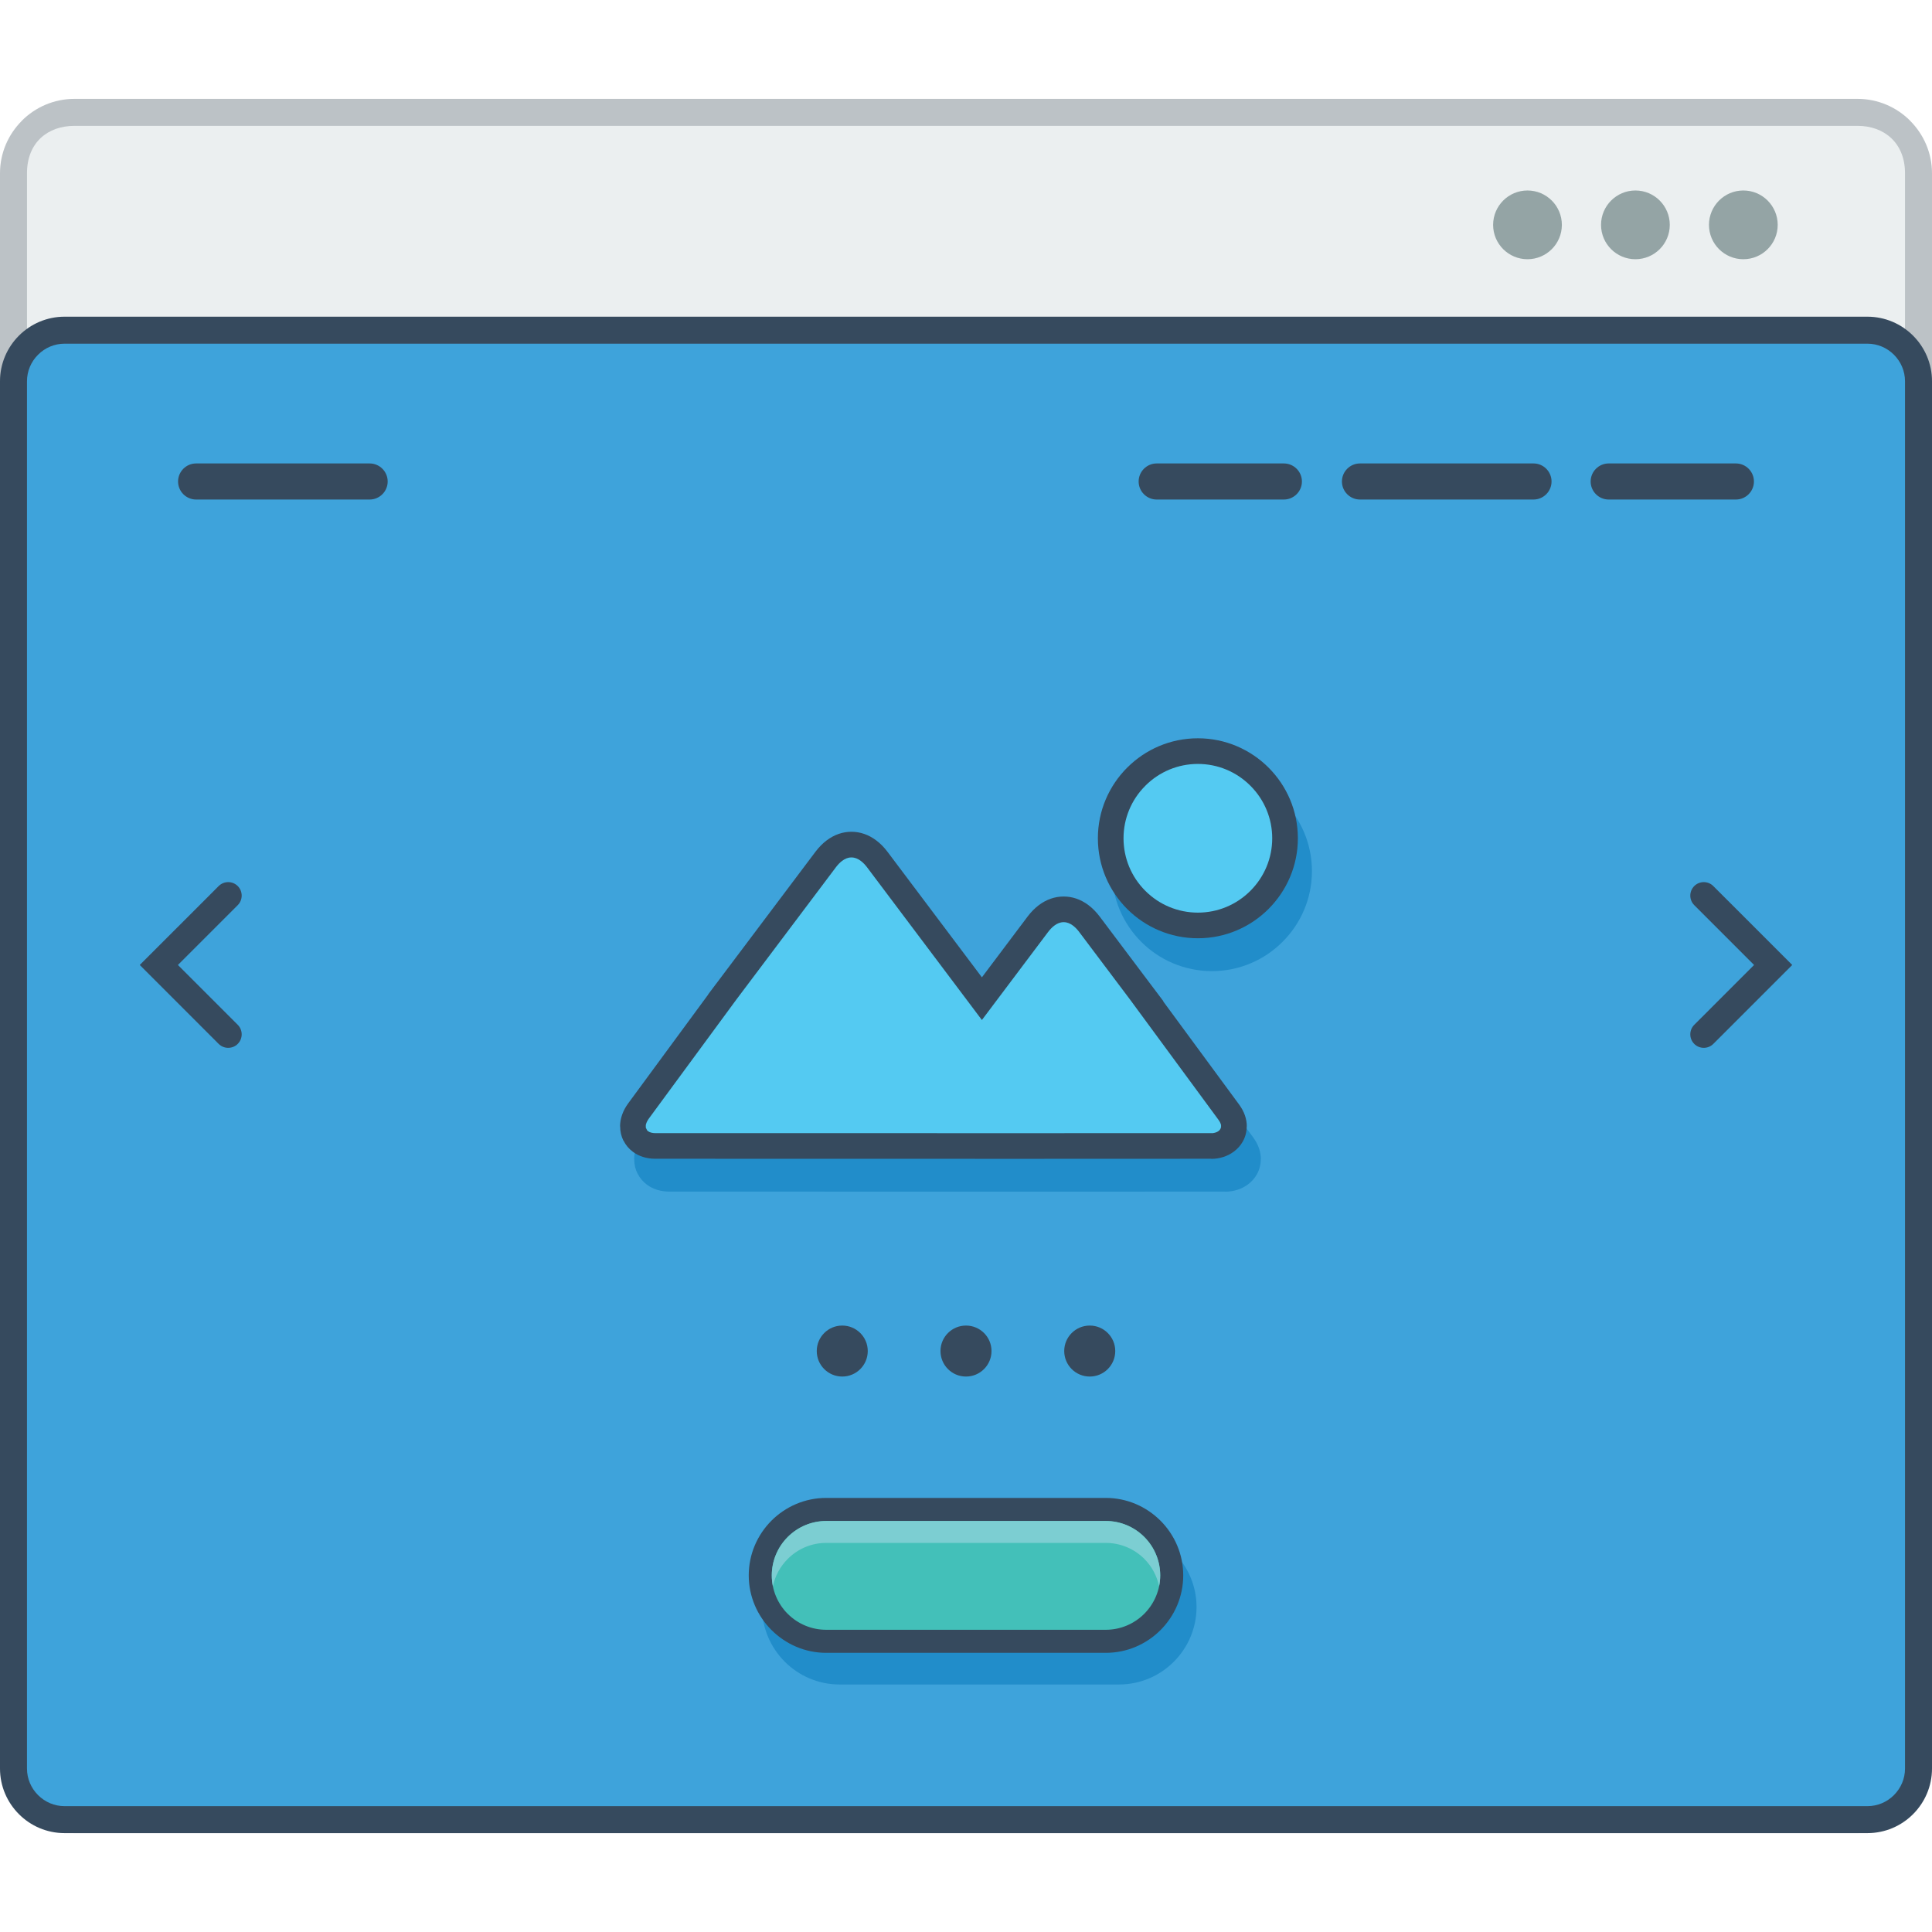
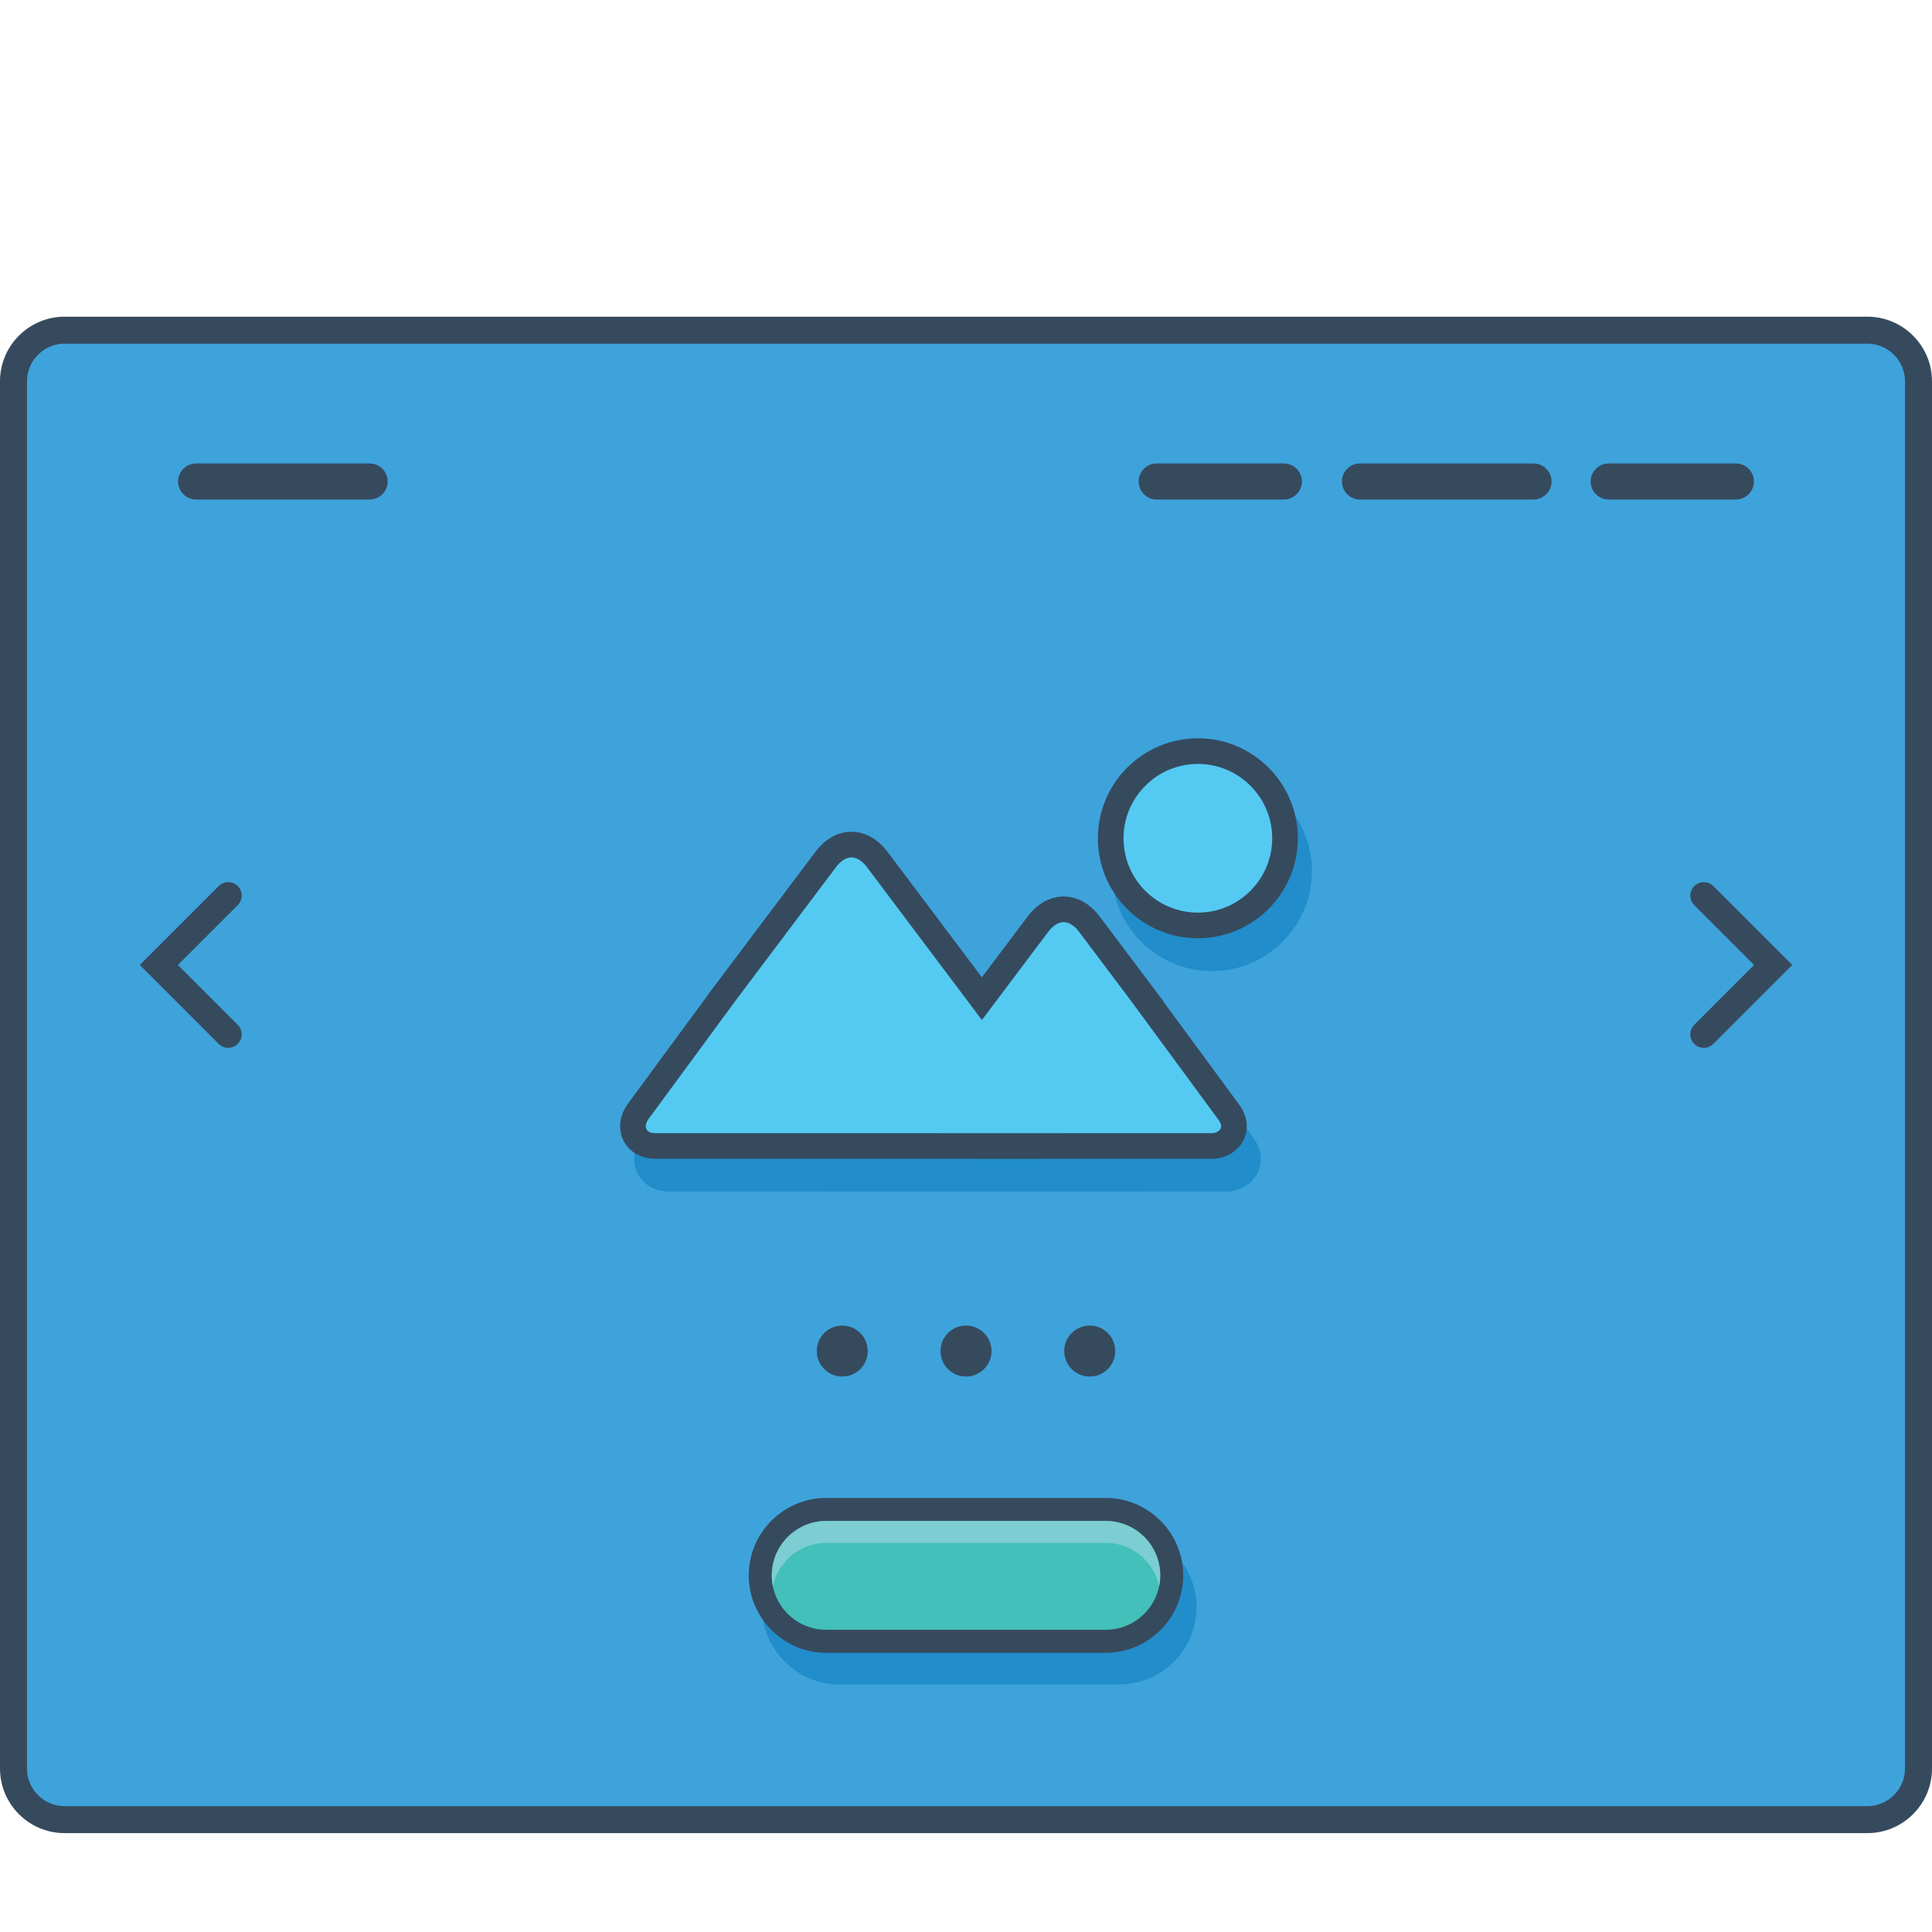
<svg xmlns="http://www.w3.org/2000/svg" version="1.0" id="Layer_1" x="0px" y="0px" width="800px" height="800px" viewBox="199.952 211.208 420.652 377.598" enable-background="new 0 0 800 800" xml:space="preserve">
  <g>
-     <path fill="#BCC2C6" d="M216.147,211.208h388.261c4.457,0,8.508,1.824,11.439,4.756v0.017c2.931,2.932,4.756,6.975,4.756,11.427   v345.207c0,4.439-1.825,8.487-4.756,11.419v0.016c-2.932,2.933-6.982,4.756-11.439,4.756H216.147c-4.46,0-8.512-1.823-11.439-4.756   v-0.016c-2.932-2.932-4.756-6.979-4.756-11.419V227.407c0-4.452,1.824-8.495,4.756-11.427v-0.017   C207.636,213.031,211.688,211.208,216.147,211.208" />
-     <path fill="#EBEFF0" d="M614.728,227.407v345.207c0,6.497-4.53,10.319-10.319,10.319H216.147c-5.78,0-10.319-3.715-10.319-10.319   V227.407c0-6.738,4.561-10.323,10.319-10.323h388.261C610.188,217.083,614.728,220.79,614.728,227.407" />
    <path fill="#364A5E" d="M214.011,258.634h392.535c3.872,0,7.386,1.578,9.931,4.123c2.549,2.544,4.127,6.063,4.127,9.932v302.065   c0,3.864-1.578,7.379-4.127,9.927c-2.545,2.55-6.059,4.123-9.931,4.123H214.011c-3.873,0-7.387-1.573-9.932-4.123   c-2.548-2.548-4.127-6.063-4.127-9.927V272.688c0-3.869,1.579-7.387,4.127-9.932C206.625,260.212,210.139,258.634,214.011,258.634" />
    <path fill-rule="evenodd" clip-rule="evenodd" fill="#3EA3DB" d="M214.011,264.51c-2.178,0-4.239,0.867-5.776,2.407   c-1.541,1.536-2.407,3.602-2.407,5.771v302.065c0,2.166,0.867,4.231,2.407,5.771c1.537,1.541,3.598,2.407,5.776,2.407h392.535   c2.177,0,4.238-0.866,5.774-2.407c1.537-1.54,2.407-3.598,2.407-5.771V272.688c0-2.174-0.87-4.235-2.407-5.771   c-1.536-1.541-3.607-2.407-5.774-2.407H214.011z" />
-     <path fill-rule="evenodd" clip-rule="evenodd" fill="#94A4A5" d="M556.029,231.154c4.131,0,7.482,3.356,7.482,7.488   c0,4.131-3.352,7.479-7.482,7.479c-4.132,0-7.484-3.348-7.484-7.479C548.545,234.511,551.897,231.154,556.029,231.154    M579.527,231.154c4.131,0,7.482,3.356,7.482,7.488c0,4.126-3.352,7.479-7.482,7.479s-7.482-3.348-7.482-7.479   C572.045,234.511,575.396,231.154,579.527,231.154z M532.529,231.154c4.131,0,7.484,3.356,7.484,7.488   c0,4.131-3.354,7.479-7.484,7.479s-7.482-3.353-7.482-7.479C525.047,234.511,528.402,231.154,532.529,231.154z" />
    <path fill-rule="evenodd" clip-rule="evenodd" fill="#364A5E" d="M230.381,399.785l2.078-2.078l0,0l11.959-11.956l3.144-3.148   c1.145-1.145,3.011-1.145,4.156,0c1.141,1.141,1.141,3.011,0,4.151l-3.148,3.149l-9.882,9.881l10.973,10.974l2.057,2.056   c1.141,1.142,1.141,3.015,0,4.148v0.008c-1.145,1.141-3.011,1.141-4.156,0l-2.057-2.058l-13.047-13.051l0,0L230.381,399.785z" />
    <path fill-rule="evenodd" clip-rule="evenodd" fill="#364A5E" d="M590.176,399.785l-2.079-2.078l-11.958-11.956l-3.15-3.148   c-1.141-1.145-3.01-1.145-4.151,0c-1.144,1.141-1.144,3.011,0,4.151l3.149,3.149l9.877,9.881l-10.968,10.974l-2.059,2.056   c-1.144,1.142-1.144,3.015,0,4.148v0.008c1.142,1.141,3.011,1.141,4.151,0l2.063-2.058l13.046-13.051l0,0L590.176,399.785z" />
    <path fill="#218DCA" d="M472.272,370.897c-2.157-2.148-5.146-3.485-8.448-3.485c-3.303,0-6.289,1.336-8.449,3.485   c-2.152,2.161-3.484,5.147-3.484,8.454c0,3.293,1.334,6.279,3.492,8.436c2.156,2.161,5.146,3.499,8.441,3.499   c3.302,0,6.291-1.333,8.448-3.486c2.157-2.161,3.485-5.147,3.485-8.449C475.758,376.045,474.43,373.059,472.272,370.897    M463.824,357.581c6.002,0,11.438,2.432,15.377,6.371l0.018,0.021c3.939,3.939,6.38,9.378,6.38,15.379   c0,5.997-2.44,11.435-6.38,15.374l-0.018,0.021c-3.939,3.939-9.375,6.375-15.377,6.375c-6.01,0-11.455-2.441-15.393-6.375   c-3.941-3.94-6.378-9.387-6.378-15.395c0-6.001,2.437-11.439,6.378-15.379l0.014-0.021   C452.389,360.013,457.826,357.581,463.824,357.581z M453.4,410.95L453.4,410.95l0.15,0.199l2.76,3.673l-0.039,0.024l16.522,22.463   c1.183,1.606,1.683,3.223,1.683,4.756h-0.021c0.004,1.198-0.291,2.298-0.82,3.256c-0.495,0.908-1.187,1.674-2.008,2.273   c-1.357,0.999-3.109,1.55-4.867,1.55v-0.018l-41.537,0.018l-79.525-0.018c-1.916,0-3.578-0.541-4.86-1.482   c-0.883-0.657-1.586-1.481-2.074-2.465h-0.021c-0.462-0.934-0.705-1.966-0.7-3.099h-0.021c0-1.641,0.567-3.39,1.795-5.063   l17.403-23.653l-0.013-0.033l1.591-2.116l0.191-0.258l0,0l0.037-0.041l21.513-28.601c0.762-1.008,1.591-1.849,2.47-2.507   c1.682-1.266,3.519-1.883,5.426-1.874c1.903,0.008,3.719,0.641,5.364,1.878c0.882,0.662,1.711,1.499,2.465,2.503l20.538,27.309   l9.939-13.212c0.755-1.004,1.584-1.841,2.463-2.503c1.652-1.241,3.477-1.874,5.393-1.883c1.894,0,3.727,0.621,5.404,1.878   c0.875,0.658,1.708,1.495,2.467,2.507l10.896,14.495L453.4,410.95z M462.1,439.334l-16.615-22.588l-0.695-0.95l-10.16-13.508   l-0.025-0.033l-0.025,0.033l-11.481,15.267l-2.376,3.155l-3.92,5.214l-3.918-5.214l-2.374-3.155l-22.083-29.358l-0.025-0.033   l-0.025,0.033l-20.854,27.725l-0.616,0.842l-16.603,22.571l74.92,0.016L462.1,439.334z" />
    <path fill="#364A5E" d="M460.764,350.427c5.996,0,11.435,2.436,15.378,6.375l0.017,0.017c3.939,3.943,6.377,9.381,6.377,15.378   c0,5.997-2.438,11.435-6.377,15.375l-0.017,0.021c-3.943,3.939-9.382,6.375-15.378,6.375c-6.009,0-11.457-2.44-15.396-6.375   c-3.939-3.939-6.376-9.386-6.376-15.396c0-5.997,2.437-11.435,6.376-15.378l0.021-0.017   C449.328,352.862,454.763,350.427,460.764,350.427 M450.336,403.795h0.004l0.146,0.201l2.766,3.672l-0.043,0.029l16.523,22.458   c1.184,1.606,1.684,3.23,1.684,4.765h-0.021c0.004,1.198-0.295,2.298-0.82,3.247c-0.496,0.907-1.188,1.675-2.007,2.273   c-1.358,1.008-3.11,1.557-4.868,1.557v-0.023l-41.539,0.016l-79.524-0.016c-1.919,0-3.582-0.541-4.859-1.491   c-0.883-0.65-1.583-1.475-2.074-2.458h-0.021c-0.462-0.924-0.708-1.974-0.704-3.097h-0.021c0-1.642,0.571-3.391,1.8-5.056   l17.402-23.666l-0.012-0.029l1.586-2.114l0.195-0.258h0.004l0.034-0.043l21.512-28.6c0.758-1.007,1.587-1.845,2.465-2.507   c1.686-1.262,3.523-1.883,5.426-1.874c1.903,0.009,3.722,0.641,5.367,1.882c0.883,0.658,1.712,1.495,2.465,2.499l20.538,27.31   l9.937-13.214c0.753-1.003,1.583-1.836,2.46-2.503c1.654-1.241,3.482-1.874,5.393-1.877c1.9-0.004,3.732,0.616,5.406,1.874   c0.879,0.658,1.707,1.499,2.465,2.507l10.902,14.496L450.336,403.795z" />
    <path fill-rule="evenodd" clip-rule="evenodd" fill="#54CAF2" d="M460.764,356.011c4.307,0,8.383,1.694,11.427,4.739l0.021,0.021   c3.043,3.041,4.738,7.121,4.738,11.427s-1.695,8.383-4.738,11.427l-0.021,0.021c-3.044,3.044-7.12,4.739-11.427,4.739   c-4.311,0-8.395-1.695-11.443-4.743c-3.053-3.048-4.744-7.133-4.744-11.444c0-4.306,1.696-8.386,4.744-11.427l0.016-0.021   C452.381,357.705,456.453,356.011,460.764,356.011" />
    <path fill-rule="evenodd" clip-rule="evenodd" fill="#54CAF2" d="M413.74,411.766l14.4-19.147c0.392-0.517,0.842-1.008,1.357-1.399   c0.613-0.458,1.275-0.758,2.049-0.758c0.771,0,1.429,0.3,2.037,0.758c0.516,0.392,0.967,0.879,1.352,1.395l11.05,14.688   l19.247,26.168c0.221,0.291,0.436,0.666,0.537,1.017l0.041,0.149v0.442l-0.039,0.141c-0.082,0.299-0.27,0.541-0.516,0.725   c-0.324,0.241-0.74,0.375-1.141,0.433l-0.079,0.017l-41.876,0.009l-79.524-0.009c-0.517,0-1.128-0.092-1.549-0.408l-0.216-0.158   l-0.308-0.625v-0.565l0.025-0.116c0.108-0.467,0.387-0.958,0.67-1.341l19.022-25.869l21.663-28.792   c0.387-0.516,0.837-1.007,1.357-1.399c0.612-0.454,1.27-0.758,2.045-0.75c0.771,0,1.432,0.3,2.041,0.758   c0.516,0.391,0.966,0.878,1.354,1.39L413.74,411.766z" />
    <path fill="#218DCA" d="M443.607,531.063h-60.882c-2.34,0-4.468,0.949-6.013,2.497c-1.544,1.55-2.506,3.682-2.506,6.015   c0,2.349,0.958,4.48,2.49,6.013l0.017,0.017c1.533,1.54,3.665,2.498,6.013,2.498h60.882c2.34,0,4.469-0.966,6.017-2.515   c1.546-1.54,2.503-3.674,2.503-6.013c0-2.341-0.957-4.473-2.495-6.022C448.084,532.013,445.951,531.063,443.607,531.063    M382.725,522.718h60.882c4.631,0,8.84,1.899,11.896,4.947l0.018,0.017c3.051,3.056,4.951,7.263,4.951,11.894   c0,4.646-1.9,8.861-4.951,11.917c-3.055,3.057-7.271,4.947-11.914,4.947h-60.882c-4.622,0-8.832-1.891-11.897-4.947l-0.004-0.008   l-0.008-0.009c-3.057-3.064-4.952-7.279-4.952-11.9c0-4.64,1.895-8.861,4.952-11.91   C373.868,524.617,378.086,522.718,382.725,522.718z" />
    <path fill="#364A5E" d="M379.835,515.822h60.88c4.631,0,8.841,1.897,11.897,4.946l0.018,0.017   c3.053,3.064,4.945,7.271,4.945,11.902c0,4.639-1.893,8.854-4.945,11.909c-3.058,3.057-7.271,4.955-11.915,4.955h-60.88   c-4.622,0-8.832-1.898-11.893-4.955l-0.009-0.008h-0.008c-3.057-3.065-4.951-7.28-4.951-11.901c0-4.639,1.894-8.854,4.951-11.919   C370.978,517.72,375.192,515.822,379.835,515.822" />
    <path fill="#43C0B9" d="M440.716,520.844c3.144,0,6.151,1.241,8.376,3.473c2.224,2.216,3.471,5.23,3.471,8.371   c0,3.14-1.256,6.138-3.48,8.369c-2.223,2.216-5.217,3.474-8.366,3.474h-60.88c-3.144,0-6.143-1.241-8.366-3.465l-0.017-0.009   c-2.22-2.231-3.46-5.229-3.46-8.369c0-3.148,1.253-6.14,3.477-8.371c2.224-2.216,5.222-3.473,8.366-3.473H440.716z" />
    <path fill="#7CCED2" d="M440.716,520.844c3.144,0,6.151,1.241,8.376,3.473c2.224,2.216,3.471,5.23,3.471,8.371   c0,0.807-0.086,1.606-0.244,2.374c-0.467-2.241-1.574-4.332-3.227-5.981c-2.225-2.216-5.232-3.464-8.376-3.464h-60.88   c-3.144,0-6.143,1.248-8.366,3.481c-1.653,1.649-2.769,3.73-3.236,5.979c-0.158-0.783-0.241-1.583-0.241-2.39   c0-3.148,1.253-6.14,3.477-8.371c2.224-2.216,5.222-3.473,8.366-3.473H440.716z" />
    <path fill-rule="evenodd" clip-rule="evenodd" fill="#364A5E" d="M383.333,478.294c3.065,0,5.555,2.481,5.555,5.546   c0,3.073-2.49,5.555-5.555,5.555c-3.064,0-5.55-2.481-5.55-5.555C377.783,480.775,380.269,478.294,383.333,478.294" />
    <path fill-rule="evenodd" clip-rule="evenodd" fill="#364A5E" d="M410.276,478.294c3.069,0,5.556,2.481,5.556,5.546   c0,3.073-2.486,5.555-5.556,5.555c-3.064,0-5.552-2.481-5.552-5.555C404.725,480.775,407.212,478.294,410.276,478.294" />
    <path fill-rule="evenodd" clip-rule="evenodd" fill="#364A5E" d="M437.224,478.294c3.063,0,5.551,2.481,5.551,5.546   c0,3.073-2.487,5.555-5.551,5.555c-3.069,0-5.56-2.481-5.56-5.555C431.664,480.775,434.154,478.294,437.224,478.294" />
    <path fill-rule="evenodd" clip-rule="evenodd" fill="#364A5E" d="M550.211,290.586h27.695c2.163,0,3.928,1.766,3.928,3.931   c0,2.161-1.765,3.927-3.928,3.927h-27.695c-2.161,0-3.928-1.766-3.928-3.927C546.283,292.352,548.05,290.586,550.211,290.586" />
    <path fill-rule="evenodd" clip-rule="evenodd" fill="#364A5E" d="M496.055,290.586h37.786c2.163,0,3.927,1.766,3.927,3.931   c0,2.161-1.764,3.927-3.927,3.927h-37.786c-2.16,0-3.926-1.766-3.926-3.927C492.129,292.352,493.895,290.586,496.055,290.586" />
    <path fill-rule="evenodd" clip-rule="evenodd" fill="#364A5E" d="M451.795,290.586h27.691c2.16,0,3.932,1.766,3.932,3.931   c0,2.161-1.771,3.927-3.932,3.927h-27.691c-2.163,0-3.928-1.766-3.928-3.927C447.867,292.352,449.632,290.586,451.795,290.586" />
    <path fill-rule="evenodd" clip-rule="evenodd" fill="#364A5E" d="M242.649,290.586h37.786c2.161,0,3.927,1.766,3.927,3.931   c0,2.161-1.766,3.927-3.927,3.927h-37.786c-2.161,0-3.927-1.766-3.927-3.927C238.722,292.352,240.488,290.586,242.649,290.586" />
  </g>
</svg>
